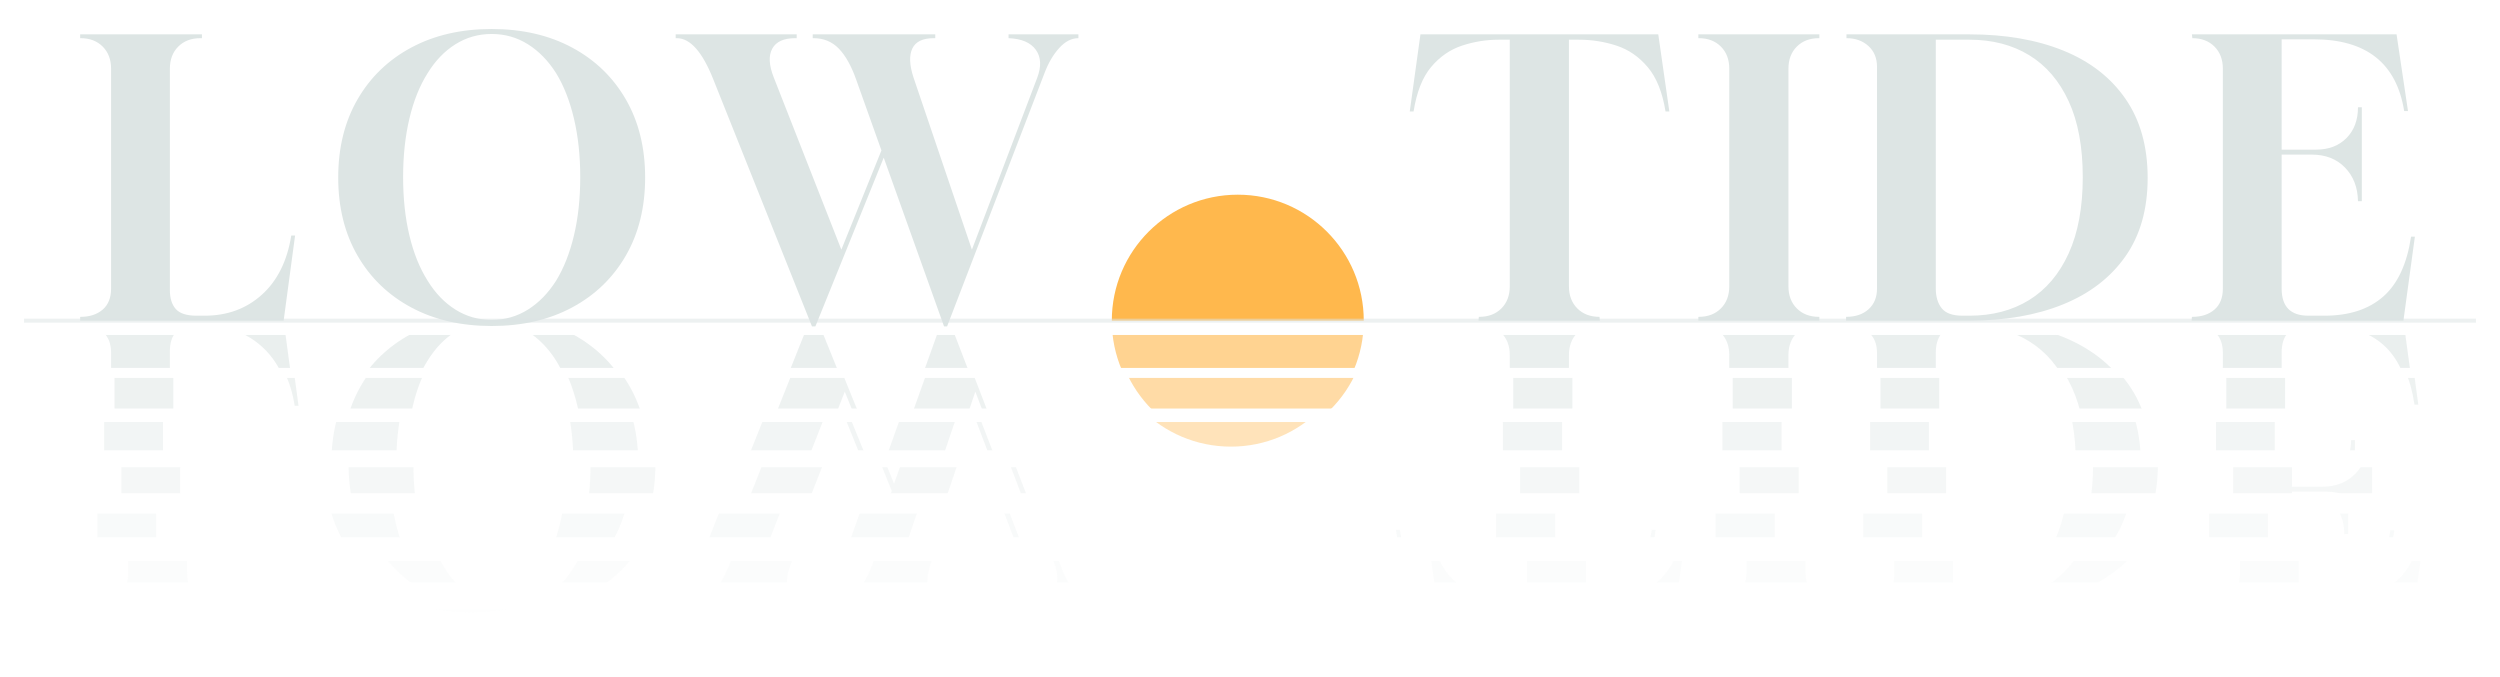
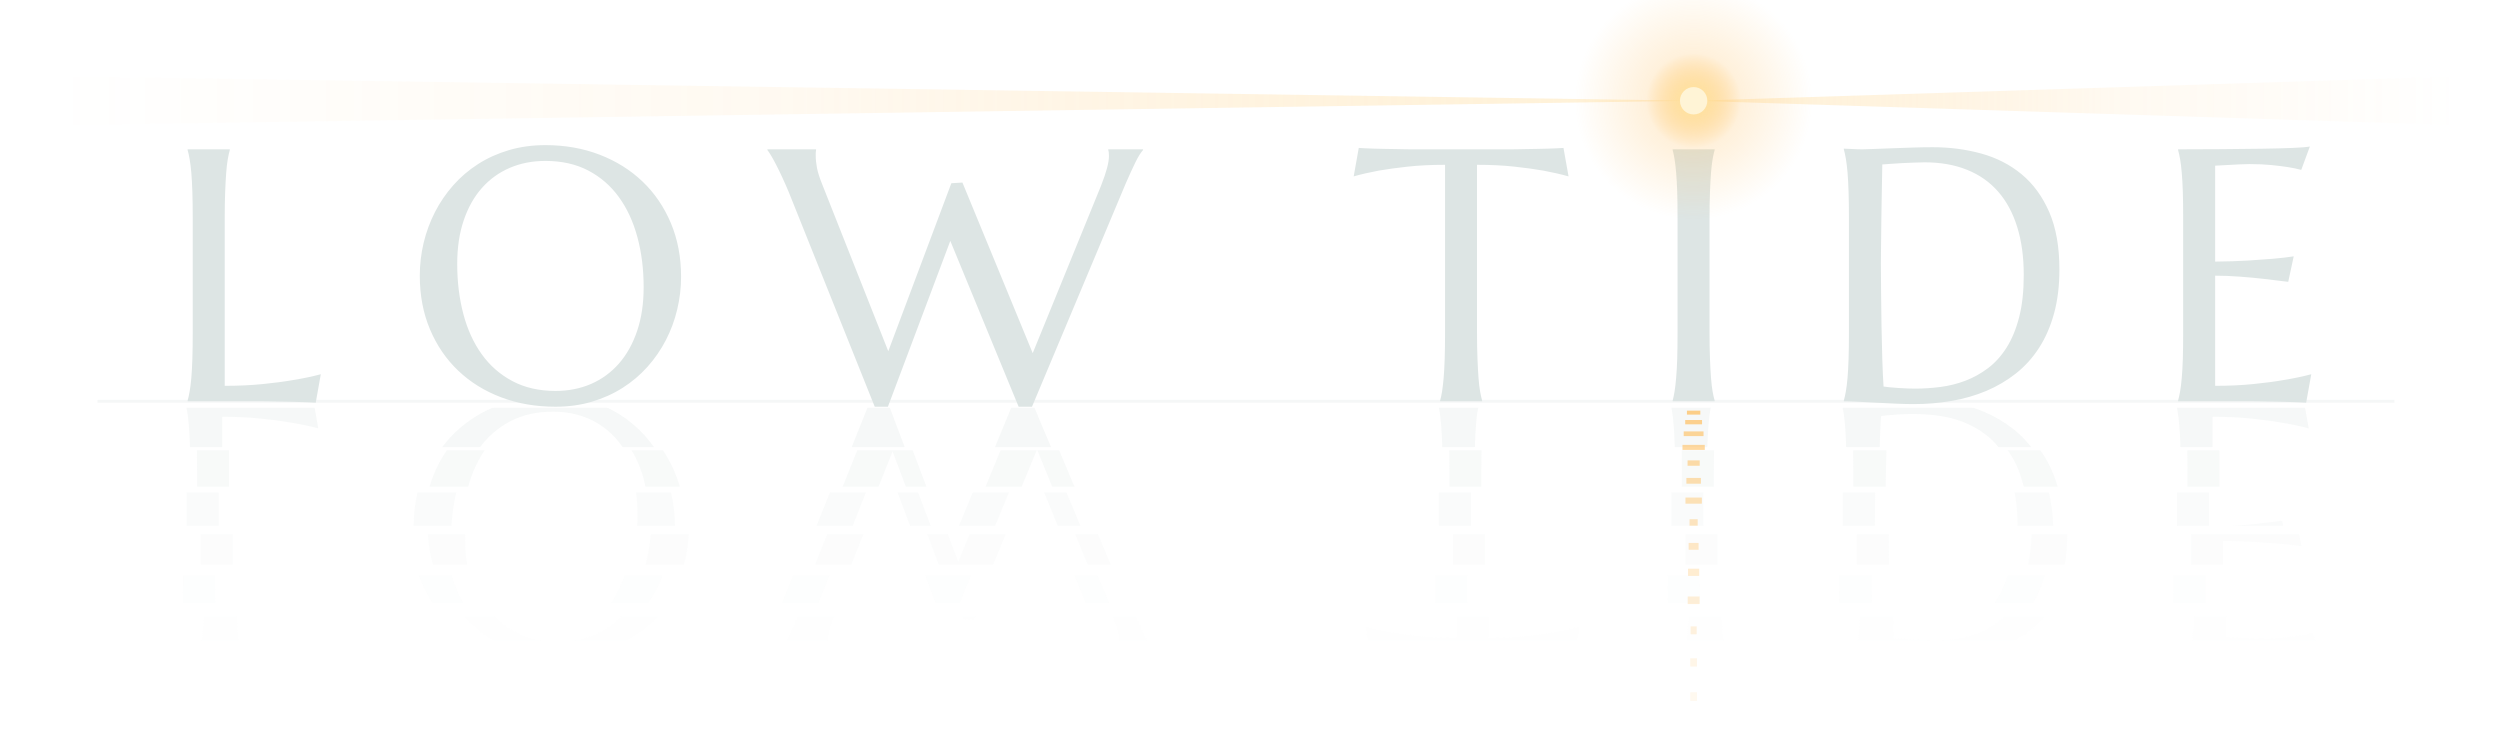
- <svg xmlns="http://www.w3.org/2000/svg" viewBox="-210 -840 6549 1772.213" role="img" aria-label="Low Tide">
+ <svg xmlns="http://www.w3.org/2000/svg" viewBox="-451.6 -1115.2 6947.5 2063.9" role="img" aria-label="Low Tide">
  <defs>
-     <linearGradient id="w-sun" x1="0" y1="-1" x2="0" y2="0" gradientUnits="objectBoundingBox">
-       <stop offset="0" stop-color="#ffd98a" />
-       <stop offset="1" stop-color="#ffb84d" />
+     <linearGradient id="w-bl" x1="1" x2="0">
+       <stop offset="0" stop-color="#ffd98a" stop-opacity=".34" />
+       <stop offset=".55" stop-color="#ffb84d" stop-opacity=".08" />
+       <stop offset="1" stop-color="#ffb84d" stop-opacity="0" />
    </linearGradient>
+     <linearGradient id="w-br" x1="0" x2="1">
+       <stop offset="0" stop-color="#ffd98a" stop-opacity=".34" />
+       <stop offset=".55" stop-color="#ffb84d" stop-opacity=".08" />
+       <stop offset="1" stop-color="#ffb84d" stop-opacity="0" />
+     </linearGradient>
+     <radialGradient id="w-h">
+       <stop offset="0" stop-color="#fff4d6" stop-opacity=".9" />
+       <stop offset=".12" stop-color="#ffd98a" stop-opacity=".8" />
+       <stop offset=".4" stop-color="#ffb84d" stop-opacity="0.2" />
+       <stop offset="1" stop-color="#ffb84d" stop-opacity="0" />
+     </radialGradient>
    <g id="w-art">
-       <path d="M0 0V-10H1Q37 -10 59 -29Q81 -48 81 -84V-660Q81 -696 59 -718Q37 -740 1 -740H0V-750H319V-740H315Q279 -740 257 -718Q235 -696 235 -660V-80Q235 -48 250.5 -30.5Q266 -13 305 -13H326Q415 -13 476 -68Q537 -123 553 -223H563L533 0ZM1078 14Q958 14 867.5 -34.5Q777 -83 726.5 -170.5Q676 -258 676 -375Q676 -492 726.5 -579.5Q777 -667 867.5 -715.5Q958 -764 1078 -764Q1198 -764 1288.5 -715.5Q1379 -667 1429.5 -579.5Q1480 -492 1480 -375Q1480 -258 1429.5 -170.5Q1379 -83 1288.5 -34.5Q1198 14 1078 14ZM1078 -2Q1130 -2 1173 -29Q1216 -56 1247 -105Q1277 -154 1293.5 -223Q1310 -292 1310 -376Q1310 -460 1293.5 -529.5Q1277 -599 1247 -648Q1216 -697 1173 -724Q1130 -751 1078 -751Q1026 -751 983 -724Q940 -697 910 -648Q879 -599 862.5 -529.5Q846 -460 846 -376Q846 -292 862.5 -223Q879 -154 910 -105Q940 -56 983 -29Q1026 -2 1078 -2ZM1917 15 1659 -631Q1616 -740 1563 -740H1560V-750H1877V-740H1873Q1828 -740 1813 -712.5Q1798 -685 1817 -637L1994 -186L2099 -446L2033 -631Q2014 -685 1987.5 -712.5Q1961 -740 1921 -740H1919V-750H2240V-740H2236Q2193 -740 2180 -713Q2167 -686 2183 -637L2336 -186L2507 -636Q2524 -681 2503.5 -709.5Q2483 -738 2432 -740V-750H2615V-740Q2588 -740 2564.5 -714Q2541 -688 2526 -648L2271 15H2263L2105 -427L1926 15Z" fill="#dde5e4" />
-       <path d="M188 0 189 -10H190Q226 -10 248 -32Q270 -54 270 -90V-736H241Q192 -736 145 -720.5Q98 -705 64 -664.5Q30 -624 18 -548H8L36 -750H659L688 -548H678Q666 -623 631.5 -664Q597 -705 549.5 -720.5Q502 -736 451 -736H425V-90Q425 -54 447 -32Q469 -10 505 -10L506 0ZM764 0V-10H765Q801 -10 823 -32Q845 -54 845 -90V-660Q845 -696 823 -718Q801 -740 765 -740H764V-750H1081V-740H1080Q1044 -740 1022 -718Q1000 -696 1000 -660V-90Q1000 -54 1022 -32Q1044 -10 1080 -10H1081V0ZM1151 0V-10Q1188 -10 1210 -30Q1232 -50 1232 -84V-665Q1232 -699 1209.5 -719.5Q1187 -740 1152 -740V-750H1474Q1615 -750 1720 -707.5Q1825 -665 1883 -581Q1941 -497 1941 -374Q1941 -251 1882.5 -168Q1824 -85 1719 -42.5Q1614 0 1474 0ZM1456 -13H1474Q1564 -13 1630.5 -54Q1697 -95 1734 -176Q1771 -257 1771 -376Q1771 -495 1734 -575Q1697 -655 1630.5 -695.5Q1564 -736 1474 -736H1386V-84Q1386 -52 1401.5 -32.5Q1417 -13 1456 -13ZM2056 0 2057 -10H2058Q2094 -10 2116 -29Q2138 -48 2138 -84V-660Q2138 -696 2116 -718Q2094 -740 2058 -740L2057 -750H2593L2623 -549H2613Q2583 -737 2376 -737H2292V-448H2382Q2432 -448 2462 -478.5Q2492 -509 2492 -559H2502V-313H2492Q2491 -367 2458 -401Q2425 -435 2371 -435H2292V-84Q2292 -13 2362 -13H2404Q2501 -13 2558 -63Q2615 -113 2631 -220H2641L2611 0Z" transform="translate(3475 0)" fill="#dde5e4" />
-       <path d="M2702.5 0 A330 330 0 0 1 3362.5 0 Z" fill="url(#w-sun)" />
+       <path d="M172.9 -43Q230.5 -43 278.8 -47.9Q327.1 -52.7 363.3 -59.1Q405.3 -65.9 439.9 -75.2L425.8 3.9Q419.9 3.4 408.2 2.9Q396.5 2.4 382.1 2Q367.7 1.5 351.8 1.2Q335.9 1 321.8 0.7Q307.6 0.5 296.6 0.2Q285.6 0 280.8 0H69.8V-2Q72.8 -12.2 75.4 -27.3Q78.1 -42.5 80.1 -64.9Q82 -87.4 83 -118.4Q84 -149.4 84 -190.9V-508.8Q84 -550.3 83 -581.3Q82 -612.3 80.1 -635Q78.1 -657.7 75.4 -672.9Q72.8 -688 69.8 -698.2V-700.2H187V-698.2Q184.1 -688 181.4 -672.9Q178.7 -657.7 177 -635Q175.3 -612.3 174.1 -581.3Q172.9 -550.3 172.9 -508.8ZM1064.1 -711.9Q1145.7 -711.9 1214.8 -685.3Q1283.8 -658.7 1334.1 -610.6Q1384.4 -562.5 1412.8 -495.1Q1441.1 -427.7 1441.1 -346.2Q1441.1 -299.8 1430.3 -254.9Q1419.6 -210 1398.8 -169.9Q1378.1 -129.9 1347.8 -95.9Q1317.5 -62 1278.7 -37.4Q1239.9 -12.7 1193 1.2Q1146.2 15.1 1092 15.1Q1010.4 15.1 941.3 -11Q872.2 -37.1 821.9 -85Q771.6 -132.8 743.3 -200Q715 -267.1 715 -349.1Q715 -395.5 725.7 -440.4Q736.5 -485.4 757.2 -525.9Q778 -566.4 808 -600.3Q838 -634.3 876.9 -659.2Q915.7 -684.1 962.8 -698Q1009.9 -711.9 1064.1 -711.9ZM1092 -28.8Q1146.2 -28.8 1191.1 -48.3Q1236 -67.9 1268.5 -105Q1300.9 -142.1 1319 -195.6Q1337.1 -249 1337.1 -316.9Q1337.1 -392.1 1319.7 -456.3Q1302.4 -520.5 1268.2 -567.6Q1234 -614.7 1183 -641.4Q1132 -668 1064.1 -668Q1009.9 -668 965 -648.7Q920.1 -629.4 887.6 -592.8Q855.1 -556.2 837.1 -502.9Q819 -449.7 819 -381.8Q819 -307.1 836.1 -242.4Q853.2 -177.7 887.4 -130.4Q921.5 -83 972.8 -55.9Q1024.1 -28.8 1092 -28.8ZM2223 -607.9 2418.3 -133.8 2608.2 -599.1Q2619.5 -627.9 2624.8 -647.9Q2630.2 -668 2630.2 -682.1Q2630.2 -686.5 2629.7 -691.2Q2629.2 -695.8 2628.2 -698.2V-700.2H2724.9V-698.2Q2715.2 -687.5 2703.7 -664.1Q2692.2 -640.6 2677.1 -606L2416.3 15.1H2379.2L2189.3 -445.8L2015.9 15.1H1979.3L1740.1 -582Q1731.3 -603 1722.2 -622.6Q1713.2 -642.1 1705.1 -657.7Q1697.1 -673.3 1690.5 -684.1Q1683.9 -694.8 1681 -698.2V-700.2H1816.2V-698.2Q1815.3 -692.9 1815.3 -689.9Q1815.3 -687 1815.3 -683.1Q1815.3 -666.5 1818.9 -647.9Q1822.6 -629.4 1833.3 -603L2016.9 -139.2L2192.2 -606ZM3564.2 -657.2Q3506.6 -657.2 3460.2 -652.1Q3413.8 -647 3380.1 -641.1Q3341 -633.8 3310.3 -625L3324.4 -704.1Q3330.3 -703.6 3342 -703.1Q3353.7 -702.6 3368.1 -702.1Q3382.5 -701.7 3398.4 -701.4Q3414.3 -701.2 3428.4 -700.9Q3442.6 -700.7 3453.6 -700.4Q3464.6 -700.2 3469.5 -700.2H3748.3Q3753.1 -700.2 3764.1 -700.4Q3775.1 -700.7 3789.3 -700.9Q3803.4 -701.2 3819.3 -701.4Q3835.2 -701.7 3849.6 -702.1Q3864 -702.6 3875.7 -703.1Q3887.4 -703.6 3893.3 -704.1L3907.4 -625Q3876.2 -633.8 3837.1 -641.1Q3803.4 -647 3757.1 -652.1Q3710.7 -657.2 3653 -657.2V-190.9Q3653 -149.4 3654.3 -118.4Q3655.5 -87.4 3657.2 -64.9Q3658.9 -42.5 3661.6 -27.3Q3664.3 -12.2 3667.2 -2V0H3550.5V-2Q3553.4 -12.2 3555.9 -27.3Q3558.3 -42.5 3560.3 -64.9Q3562.2 -87.4 3563.2 -118.4Q3564.2 -149.4 3564.2 -190.9ZM4196.7 -2Q4199.6 -12.2 4202 -27.3Q4204.5 -42.5 4206.4 -64.9Q4208.4 -87.4 4209.4 -118.4Q4210.3 -149.4 4210.3 -190.9V-508.8Q4210.3 -550.3 4209.4 -581.3Q4208.4 -612.3 4206.4 -635Q4204.5 -657.7 4202 -672.9Q4199.6 -688 4196.7 -698.2V-700.2H4313.4V-698.2Q4310.4 -688 4307.7 -672.9Q4305.1 -657.7 4303.3 -635Q4301.6 -612.3 4300.4 -581.3Q4299.2 -550.3 4299.2 -508.8V-190.9Q4299.2 -149.4 4300.4 -118.4Q4301.6 -87.4 4303.3 -64.9Q4305.1 -42.5 4307.7 -27.3Q4310.4 -12.2 4313.4 -2V0H4196.7ZM4779.3 -658.2Q4778.4 -603.5 4777.4 -552.2Q4776.9 -530.3 4776.7 -507.3Q4776.4 -484.4 4776.2 -462.2Q4775.9 -439.9 4775.7 -419.7Q4775.4 -399.4 4775.4 -383.8Q4775.4 -351.1 4775.9 -304.7Q4776.4 -258.3 4777.1 -209.5Q4777.9 -160.6 4779.3 -115.7Q4780.8 -70.8 4782.8 -41Q4789.6 -40 4801.1 -38.8Q4812.5 -37.6 4825.2 -36.9Q4837.9 -36.1 4850.1 -35.6Q4862.3 -35.2 4870.6 -35.2Q4904.8 -35.2 4940.7 -39.8Q4976.6 -44.4 5010 -57.1Q5043.5 -69.8 5073 -92Q5102.6 -114.3 5124.8 -149.4Q5147 -184.6 5159.7 -234.1Q5172.4 -283.7 5172.4 -351.1Q5172.4 -425.8 5154.3 -484.1Q5136.3 -542.5 5101.4 -582.5Q5066.4 -622.6 5014.9 -643.3Q4963.4 -664.1 4896.5 -664.1Q4883.3 -664.1 4866.7 -663.3Q4850.1 -662.6 4833.8 -661.9Q4817.4 -661.1 4803 -659.9Q4788.6 -658.7 4779.3 -658.2ZM4672.4 -702.1Q4683.6 -701.7 4693.4 -701.2Q4701.7 -700.7 4710.5 -700.4Q4719.3 -700.2 4724.6 -700.2Q4733.9 -700.2 4755.7 -701.2Q4777.4 -702.1 4805.2 -703.1Q4833 -704.1 4863.1 -705.1Q4893.1 -706.1 4919.5 -706.1Q4990.3 -706.1 5054.2 -688.5Q5118.2 -670.9 5166.5 -630.9Q5214.9 -590.8 5243.2 -525.9Q5271.5 -460.9 5271.5 -366.2Q5271.5 -298.3 5256.6 -244.1Q5241.7 -189.9 5214.9 -148.4Q5188 -106.9 5150.7 -77.4Q5113.3 -47.9 5068.2 -28.8Q5023 -9.8 4971.7 -1Q4920.4 7.8 4865.8 7.8Q4846.2 7.8 4818.6 6.6Q4791.1 5.4 4763.2 3.9Q4735.4 2.4 4710.7 1.2Q4686.1 0 4672.4 0V-2Q4675.3 -12.2 4678 -27.3Q4680.7 -42.5 4682.7 -64.9Q4684.6 -87.4 4685.6 -118.4Q4686.6 -149.4 4686.6 -190.9V-508.8Q4686.6 -550.3 4685.6 -581.8Q4684.6 -613.3 4682.7 -636Q4680.7 -658.7 4678 -674.3Q4675.3 -689.9 4672.4 -700.2ZM5601.3 -700.2Q5662.3 -700.2 5722.6 -700.7Q5782.9 -701.2 5833.2 -701.9Q5883.5 -702.6 5919.1 -704.1Q5954.8 -705.6 5967.5 -708L5943.6 -643.1Q5927.4 -647.5 5906 -650.9Q5887.4 -653.8 5860.8 -656.5Q5834.2 -659.2 5799.5 -659.2Q5787.8 -659.2 5771.4 -658.4Q5755.1 -657.7 5739.9 -656.7Q5722.4 -655.8 5704.3 -654.8V-388.2Q5754.6 -388.7 5795.1 -391.1Q5835.6 -393.6 5864 -396Q5897.2 -398.9 5922.6 -402.8L5907.4 -332Q5873.7 -336.4 5838.6 -340.3Q5808.3 -343.8 5772.7 -346.4Q5737 -349.1 5704.3 -349.1V-43Q5761.9 -43 5810.3 -47.9Q5858.6 -52.7 5894.7 -59.1Q5936.7 -65.9 5971.4 -75.2L5957.2 3.9Q5951.4 3.4 5939.6 2.9Q5927.9 2.4 5913.5 2Q5899.1 1.5 5883.3 1.2Q5867.4 1 5853.2 0.7Q5839.1 0.5 5828.1 0.2Q5817.1 0 5812.2 0H5601.3V-2Q5604.2 -12.2 5606.9 -27.3Q5609.6 -42.5 5611.5 -64.9Q5613.5 -87.4 5614.5 -118.4Q5615.4 -149.4 5615.4 -190.9V-508.8Q5615.4 -550.3 5614.5 -581.3Q5613.5 -612.3 5611.5 -635Q5609.6 -657.7 5606.9 -672.9Q5604.2 -688 5601.3 -698.2V-700.2Z" fill="#dde5e4" />
    </g>
-     <clipPath id="w-c0">
-       <rect x="-750" y="37.5" width="7629" height="86.3" />
+     <clipPath id="w-s0">
+       <rect x="-6021.7" y="18.0" width="18065.1" height="109.2" />
    </clipPath>
-     <clipPath id="w-c1">
-       <rect x="-750" y="150.0" width="7629" height="80.2" />
+     <clipPath id="w-s1">
+       <rect x="-6021.7" y="136.2" width="18065.1" height="101.0" />
    </clipPath>
-     <clipPath id="w-c2">
-       <rect x="-750" y="265.5" width="7629" height="74.2" />
+     <clipPath id="w-s2">
+       <rect x="-6021.7" y="253.3" width="18065.1" height="92.8" />
    </clipPath>
-     <clipPath id="w-c3">
-       <rect x="-750" y="383.9" width="7629" height="68.1" />
+     <clipPath id="w-s3">
+       <rect x="-6021.7" y="369.1" width="18065.1" height="84.7" />
    </clipPath>
-     <clipPath id="w-c4">
-       <rect x="-750" y="505.3" width="7629" height="62.1" />
+     <clipPath id="w-s4">
+       <rect x="-6021.7" y="483.8" width="18065.1" height="76.5" />
    </clipPath>
-     <clipPath id="w-c5">
-       <rect x="-750" y="629.6" width="7629" height="56.1" />
-     </clipPath>
-     <clipPath id="w-c6">
-       <rect x="-750" y="756.9" width="7629" height="50.0" />
+     <clipPath id="w-s5">
+       <rect x="-6021.7" y="597.2" width="18065.1" height="68.3" />
    </clipPath>
  </defs>
+   <path d="M4255 -835.2 L-301.085 -903.2 L-301.085 -767.2Z" fill="url(#w-bl)" />
+   <path d="M4255 -835.2 L6383.002 -903.2 L6383.002 -767.2Z" fill="url(#w-br)" />
  <use href="#w-art" />
-   <path d="M-147 0 H6276" stroke="#dde5e4" stroke-opacity=".5" stroke-width="10.5" fill="none" />
-   <g clip-path="url(#w-c0)">
-     <g transform="translate(0.0 0) scale(1 -1)" opacity="0.62">
-       <use href="#w-art" />
+   <path d="M-180.651 0 H6202.351" stroke="#dde5e4" stroke-opacity="0.3" stroke-width="8" fill="none" />
+   <g clip-path="url(#w-s0)">
+     <g transform="translate(-7 0)" opacity="0.270">
+       <use href="#w-art" transform="scale(1 -1)" />
    </g>
  </g>
-   <g clip-path="url(#w-c1)">
-     <g transform="translate(9.0 0) scale(1 -1)" opacity="0.50">
-       <use href="#w-art" />
+   <g clip-path="url(#w-s1)">
+     <g transform="translate(12 0)" opacity="0.209">
+       <use href="#w-art" transform="scale(1 -1)" />
    </g>
  </g>
-   <g clip-path="url(#w-c2)">
-     <g transform="translate(-18.0 0) scale(1 -1)" opacity="0.39">
-       <use href="#w-art" />
+   <g clip-path="url(#w-s2)">
+     <g transform="translate(-17 0)" opacity="0.153">
+       <use href="#w-art" transform="scale(1 -1)" />
    </g>
  </g>
-   <g clip-path="url(#w-c3)">
-     <g transform="translate(27.0 0) scale(1 -1)" opacity="0.29">
-       <use href="#w-art" />
+   <g clip-path="url(#w-s3)">
+     <g transform="translate(22 0)" opacity="0.102">
+       <use href="#w-art" transform="scale(1 -1)" />
    </g>
  </g>
-   <g clip-path="url(#w-c4)">
-     <g transform="translate(-36.0 0) scale(1 -1)" opacity="0.20">
-       <use href="#w-art" />
+   <g clip-path="url(#w-s4)">
+     <g transform="translate(-27 0)" opacity="0.058">
+       <use href="#w-art" transform="scale(1 -1)" />
    </g>
  </g>
-   <g clip-path="url(#w-c5)">
-     <g transform="translate(45.0 0) scale(1 -1)" opacity="0.11">
-       <use href="#w-art" />
+   <g clip-path="url(#w-s5)">
+     <g transform="translate(32 0)" opacity="0.022">
+       <use href="#w-art" transform="scale(1 -1)" />
    </g>
  </g>
-   <g clip-path="url(#w-c6)">
-     <g transform="translate(-54.0 0) scale(1 -1)" opacity="0.04">
-       <use href="#w-art" />
-     </g>
-   </g>
+   <rect x="4236.4" y="26.0" width="37.2" height="11" fill="#ffb84d" opacity="0.66" />
+   <rect x="4231.6" y="52.0" width="46.8" height="12" fill="#ffb84d" opacity="0.62" />
+   <rect x="4227.4" y="83.7" width="55.1" height="13" fill="#ffb84d" opacity="0.57" />
+   <rect x="4224.0" y="121.1" width="62.0" height="14" fill="#ffb84d" opacity="0.53" />
+   <rect x="4238.1" y="164.2" width="33.8" height="15" fill="#ffb84d" opacity="0.48" />
+   <rect x="4234.9" y="213.0" width="40.3" height="16" fill="#ffb84d" opacity="0.44" />
+   <rect x="4232.3" y="267.5" width="45.5" height="17" fill="#ffb84d" opacity="0.40" />
+   <rect x="4243.6" y="327.7" width="22.7" height="18" fill="#ffb84d" opacity="0.35" />
+   <rect x="4241.2" y="393.6" width="27.6" height="19" fill="#ffb84d" opacity="0.31" />
+   <rect x="4239.5" y="465.2" width="31.0" height="20" fill="#ffb84d" opacity="0.26" />
+   <rect x="4238.5" y="542.5" width="33.1" height="21" fill="#ffb84d" opacity="0.22" />
+   <rect x="4246.6" y="625.5" width="16.9" height="22" fill="#ffb84d" opacity="0.18" />
+   <rect x="4245.7" y="714.2" width="18.6" height="23" fill="#ffb84d" opacity="0.13" />
+   <rect x="4245.5" y="808.6" width="18.9" height="24" fill="#ffb84d" opacity="0.09" />
+   <circle cx="4255" cy="-835.2" r="330" fill="url(#w-h)" />
+   <circle cx="4255" cy="-835.2" r="38" fill="#fff4d6" />
</svg>
